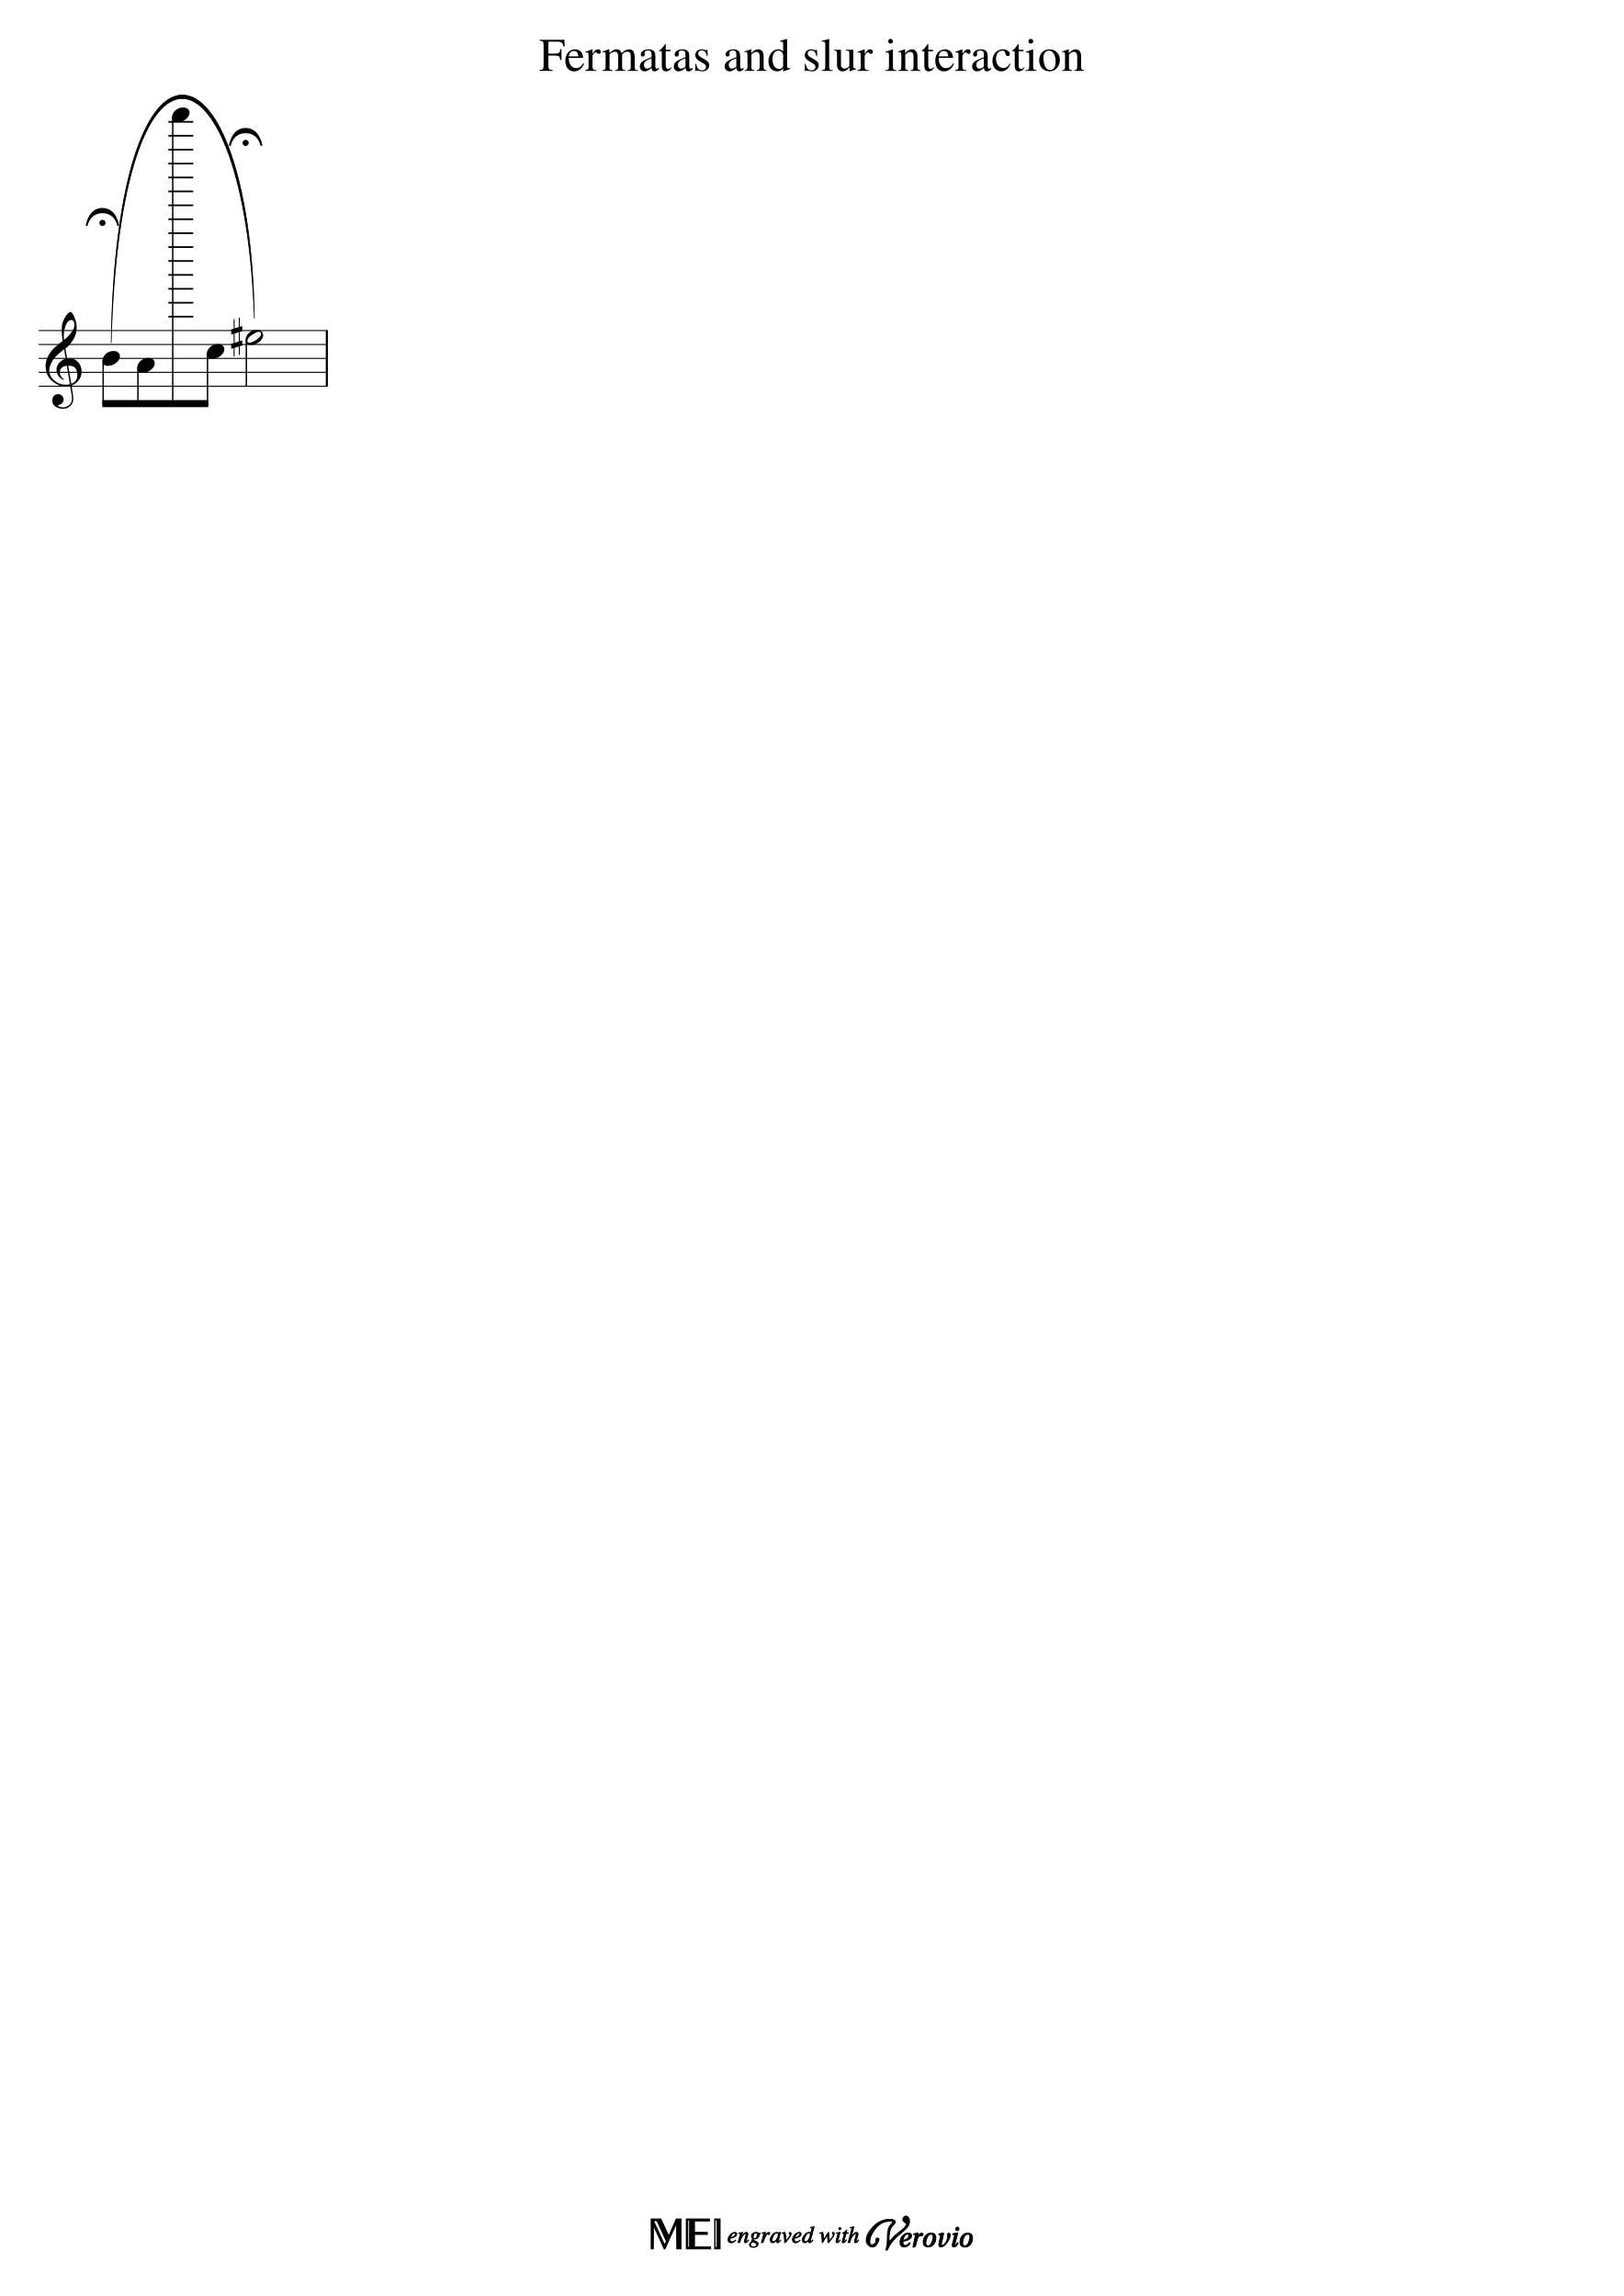
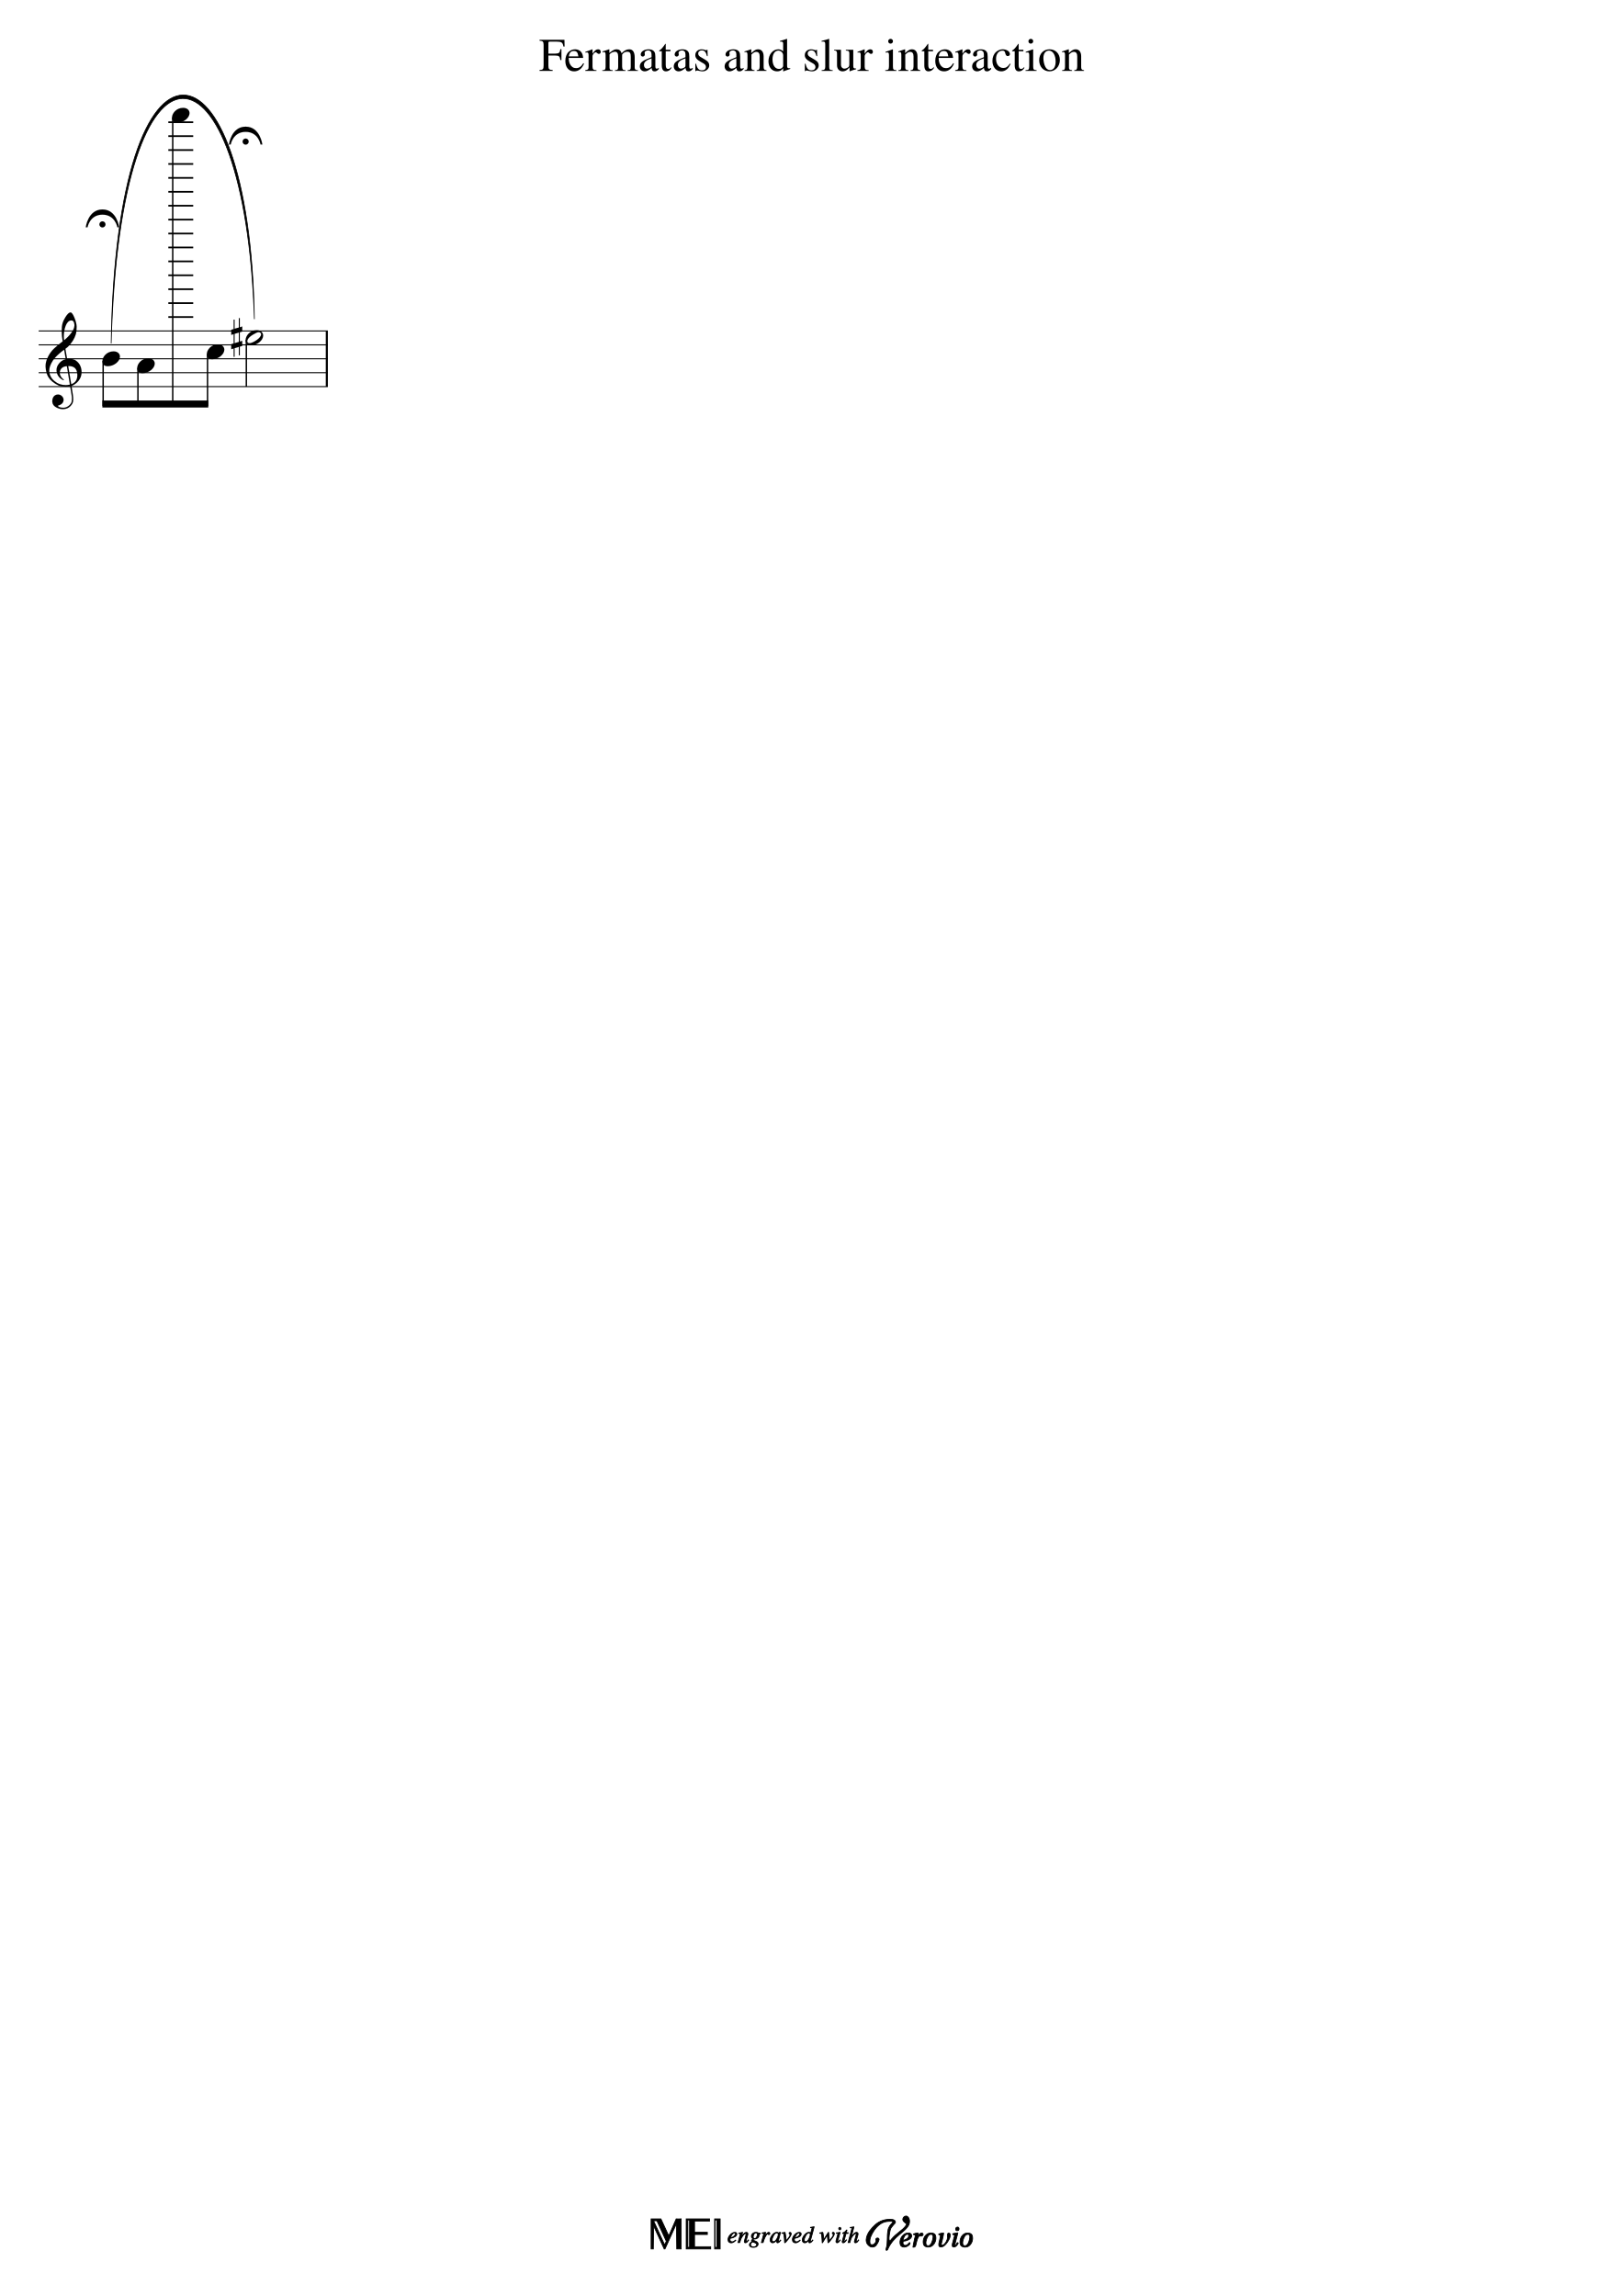
<svg xmlns="http://www.w3.org/2000/svg" xmlns:xlink="http://www.w3.org/1999/xlink" width="2100px" height="2970px" version="1.1" overflow="visible" id="docid">
  <defs>
    <g id="E050-docid">
      <path transform="scale(1,-1)" d="M441 -245c-23 -4 -48 -6 -76 -6c-59 0 -102 7 -130 20c-88 42 -150 93 -187 154c-26 44 -43 103 -48 176c0 6 -1 13 -1 19c0 54 15 111 45 170c29 57 65 106 110 148s96 85 153 127c-3 16 -8 46 -13 92c-4 43 -5 73 -5 89c0 117 16 172 69 257c34 54 64 82 89 82 c21 0 43 -30 69 -92s39 -115 41 -159v-15c0 -109 -21 -162 -67 -241c-13 -20 -63 -90 -98 -118c-13 -9 -25 -19 -37 -29l31 -181c8 1 18 2 28 2c58 0 102 -12 133 -35c59 -43 92 -104 98 -184c1 -7 1 -15 1 -22c0 -123 -87 -209 -181 -248c8 -57 17 -110 25 -162 c5 -31 6 -58 6 -80c0 -30 -5 -53 -14 -70c-35 -64 -88 -99 -158 -103c-5 0 -11 -1 -16 -1c-37 0 -72 10 -108 27c-50 24 -77 59 -80 105v11c0 29 7 55 20 76c18 28 45 42 79 44h6c49 0 93 -42 97 -87v-9c0 -51 -34 -86 -105 -106c17 -24 51 -36 102 -36c62 0 116 43 140 85 c9 16 13 41 13 74c0 20 -1 42 -5 67c-8 53 -18 106 -26 159zM461 939c-95 0 -135 -175 -135 -286c0 -24 2 -48 5 -71c50 39 92 82 127 128c40 53 60 100 60 140v8c-4 53 -22 81 -55 81h-2zM406 119l54 -326c73 25 110 78 110 161c0 7 0 15 -1 23c-7 95 -57 142 -151 142h-12 zM382 117c-72 -2 -128 -47 -128 -120v-7c2 -46 43 -99 75 -115c-3 -2 -7 -5 -10 -10c-70 33 -116 88 -123 172v11c0 68 44 126 88 159c23 17 49 29 78 36l-29 170c-21 -13 -52 -37 -92 -73c-50 -44 -86 -84 -109 -119c-45 -69 -67 -130 -67 -182v-13c5 -68 35 -127 93 -176 s125 -73 203 -73c25 0 50 3 75 9c-19 111 -36 221 -54 331z" />
    </g>
    <g id="E0A4-docid">
      <path transform="scale(1,-1)" d="M0 -39c0 68 73 172 200 172c66 0 114 -37 114 -95c0 -84 -106 -171 -218 -171c-64 0 -96 30 -96 94z" />
    </g>
    <g id="E0A3-docid">
      <path transform="scale(1,-1)" d="M278 64c0 22 -17 39 -43 39c-12 0 -26 -3 -41 -10c-85 -43 -165 -94 -165 -156c5 -25 15 -32 49 -32c67 11 200 95 200 159zM0 -36c0 68 73 174 200 174c66 0 114 -39 114 -97c0 -84 -106 -173 -218 -173c-64 0 -96 32 -96 96z" />
    </g>
    <g id="E262-docid">
      <path transform="scale(1,-1)" d="M136 186v169h17v-164l44 14v-91l-44 -14v-165l44 12v-91l-44 -13v-155h-17v150l-76 -22v-155h-17v149l-43 -13v90l43 14v167l-43 -14v92l43 13v169h17v-163zM60 73v-167l76 22v168z" />
    </g>
    <g id="E4C0-docid">
      <path transform="scale(1,-1)" d="M0 0c0 0 40 320 300 320s300 -320 300 -320h-32s-38 227 -268 227s-268 -227 -268 -227h-32zM355 52c0 -30 -25 -55 -55 -55s-55 25 -55 55s25 55 55 55s55 -25 55 -55z" />
    </g>
  </defs>
  <style type="text/css">#docid g.ending, #docid g.fing, #docid g.reh, #docid g.tempo {font-weight:bold;}#docid g.dir, #docid g.dynam, #docid g.mNum {font-style:italic;}#docid g.label {font-weight:normal;}#docid ellipse, #docid path, #docid polygon, #docid polyline, #docid rect {stroke:currentColor}</style>
  <svg class="definition-scale" color="black" font-family="Times, serif" viewBox="0 0 21000 29700">
    <g class="page-margin" transform="translate(500, 500)">
      <g id="iJ6YNS9" class="mdiv pageMilestone" />
      <g id="j6ERYJ7" class="score pageMilestone" />
      <g id="eHPHEC5" class="system">
        <g id="v64XHJ0" class="section systemMilestone" />
        <g id="m1HYDLDV" class="measure">
          <g id="n1V987CS" class="staff">
-             <path d="M0 3776 L3740 3776" stroke-width="13" />
-             <path d="M0 3956 L3740 3956" stroke-width="13" />
-             <path d="M0 4136 L3740 4136" stroke-width="13" />
-             <path d="M0 4316 L3740 4316" stroke-width="13" />
-             <path d="M0 4496 L3740 4496" stroke-width="13" />
+             <path d="M0 3781 L3740 3781" stroke-width="13" />
+             <path d="M0 3961 L3740 3961" stroke-width="13" />
+             <path d="M0 4141 L3740 4141" stroke-width="13" />
+             <path d="M0 4321 L3740 4321" stroke-width="13" />
+             <path d="M0 4501 L3740 4501" stroke-width="13" />
            <g id="k63NLXE" class="clef">
-               <use xlink:href="#E050-docid" transform="translate(90, 4316) scale(0.72, 0.72)" />
+               <use xlink:href="#E050-docid" transform="translate(90, 4321) scale(0.72, 0.72)" />
            </g>
            <g id="mN7YR4Q" class="keySig" />
            <g class="ledgerLines above">
-               <path d="M1677 3596 L1999 3596" stroke-width="22" />
-               <path d="M1677 3416 L1999 3416" stroke-width="22" />
-               <path d="M1677 3236 L1999 3236" stroke-width="22" />
-               <path d="M1677 3056 L1999 3056" stroke-width="22" />
-               <path d="M1677 2876 L1999 2876" stroke-width="22" />
-               <path d="M1677 2696 L1999 2696" stroke-width="22" />
-               <path d="M1677 2516 L1999 2516" stroke-width="22" />
-               <path d="M1677 2336 L1999 2336" stroke-width="22" />
-               <path d="M1677 2156 L1999 2156" stroke-width="22" />
-               <path d="M1677 1976 L1999 1976" stroke-width="22" />
-               <path d="M1677 1796 L1999 1796" stroke-width="22" />
-               <path d="M1677 1616 L1999 1616" stroke-width="22" />
-               <path d="M1677 1436 L1999 1436" stroke-width="22" />
-               <path d="M1677 1256 L1999 1256" stroke-width="22" />
-               <path d="M1677 1076 L1999 1076" stroke-width="22" />
+               <path d="M1677 3601 L1999 3601" stroke-width="22" />
+               <path d="M1677 3421 L1999 3421" stroke-width="22" />
+               <path d="M1677 3241 L1999 3241" stroke-width="22" />
+               <path d="M1677 3061 L1999 3061" stroke-width="22" />
+               <path d="M1677 2881 L1999 2881" stroke-width="22" />
+               <path d="M1677 2701 L1999 2701" stroke-width="22" />
+               <path d="M1677 2521 L1999 2521" stroke-width="22" />
+               <path d="M1677 2341 L1999 2341" stroke-width="22" />
+               <path d="M1677 2161 L1999 2161" stroke-width="22" />
+               <path d="M1677 1981 L1999 1981" stroke-width="22" />
+               <path d="M1677 1801 L1999 1801" stroke-width="22" />
+               <path d="M1677 1621 L1999 1621" stroke-width="22" />
+               <path d="M1677 1441 L1999 1441" stroke-width="22" />
+               <path d="M1677 1261 L1999 1261" stroke-width="22" />
+               <path d="M1677 1081 L1999 1081" stroke-width="22" />
            </g>
            <g id="o1RTEB7A" class="layer">
              <g id="p1KEW28H" class="beam">
-                 <polygon points="825,4766 2193,4766 2193,4676 825,4676" />
+                 <polygon points="825,4771 2193,4771 2193,4681 825,4681" />
                <g id="note-L2F1" class="note">
                  <g class="notehead">
-                     <use xlink:href="#E0A4-docid" transform="translate(825, 4136) scale(0.72, 0.72)" />
+                     <use xlink:href="#E0A4-docid" transform="translate(825, 4141) scale(0.72, 0.72)" />
                  </g>
                  <g id="kOVASEE" class="stem">
-                     <path d="M834 4164 L834 4748" stroke-width="18" />
+                     <path d="M834 4169 L834 4753" stroke-width="18" />
                  </g>
                  <g id="r1PB2UON" class="accid" />
                </g>
                <g id="s1PQPUF4" class="note">
                  <g class="notehead">
-                     <use xlink:href="#E0A4-docid" transform="translate(1275, 4226) scale(0.72, 0.72)" />
+                     <use xlink:href="#E0A4-docid" transform="translate(1275, 4231) scale(0.72, 0.72)" />
                  </g>
                  <g id="l1I7OPR1" class="stem">
-                     <path d="M1284 4254 L1284 4748" stroke-width="18" />
+                     <path d="M1284 4259 L1284 4753" stroke-width="18" />
                  </g>
                  <g id="t17CCI2Q" class="accid" />
                </g>
                <g id="u14YPAFV" class="note">
                  <g class="notehead">
-                     <use xlink:href="#E0A4-docid" transform="translate(1725, 986) scale(0.72, 0.72)" />
+                     <use xlink:href="#E0A4-docid" transform="translate(1725, 991) scale(0.72, 0.72)" />
                  </g>
                  <g id="m81K135" class="stem">
-                     <path d="M1734 1014 L1734 4748" stroke-width="18" />
+                     <path d="M1734 1019 L1734 4753" stroke-width="18" />
                  </g>
                  <g id="v1G2UCBM" class="accid" />
                </g>
                <g id="w1I5DK26" class="note">
                  <g class="notehead">
-                     <use xlink:href="#E0A4-docid" transform="translate(2175, 4046) scale(0.72, 0.72)" />
+                     <use xlink:href="#E0A4-docid" transform="translate(2175, 4051) scale(0.72, 0.72)" />
                  </g>
                  <g id="n2N7U24" class="stem">
-                     <path d="M2184 4074 L2184 4748" stroke-width="18" />
+                     <path d="M2184 4079 L2184 4753" stroke-width="18" />
                  </g>
                  <g id="xQSQG56" class="accid" />
                </g>
              </g>
              <g id="note-L6F1" class="note">
                <g class="notehead">
-                   <use xlink:href="#E0A3-docid" transform="translate(2677, 3866) scale(0.72, 0.72)" />
+                   <use xlink:href="#E0A3-docid" transform="translate(2677, 3871) scale(0.72, 0.72)" />
                </g>
                <g id="o1FK4NGH" class="stem">
-                   <path d="M2686 3891 L2686 4496" stroke-width="18" />
+                   <path d="M2686 3896 L2686 4501" stroke-width="18" />
                </g>
                <g id="z1XZBIJA" class="accid">
-                   <use xlink:href="#E262-docid" transform="translate(2491, 3866) scale(0.72, 0.72)" />
+                   <use xlink:href="#E262-docid" transform="translate(2491, 3871) scale(0.72, 0.72)" />
                </g>
              </g>
            </g>
          </g>
          <g id="a12WP67W" class="fermata">
-             <use xlink:href="#E4C0-docid" transform="translate(609, 2421) scale(0.72, 0.72)" />
+             <use xlink:href="#E4C0-docid" transform="translate(609, 2440) scale(0.72, 0.72)" />
          </g>
          <g id="b4Y5DFV" class="slur">
-             <path d="M938,3934 C1004,-485 2731,-89 2790,3620 C2665,-35 1056,-417 938,3934" stroke-width="9" stroke-linecap="round" stroke-linejoin="round" />
+             <path d="M938,3939 C1003,-419 2730,-158 2790,3625 C2666,-102 1057,-355 938,3939" stroke-width="9" stroke-linecap="round" stroke-linejoin="round" />
          </g>
          <g id="cNFAQML" class="fermata">
-             <use xlink:href="#E4C0-docid" transform="translate(2461, 1386) scale(0.72, 0.72)" />
+             <use xlink:href="#E4C0-docid" transform="translate(2461, 1369) scale(0.72, 0.72)" />
          </g>
          <g id="l1VZ8WIS" class="barLine">
-             <path d="M3727 3776 L3727 4496" stroke-width="27" />
+             <path d="M3727 3781 L3727 4501" stroke-width="27" />
          </g>
        </g>
        <g id="m1I1R6XU" class="systemMilestoneEnd v64XHJ0" />
      </g>
      <g id="n3L1BSY" class="pageMilestoneEnd j6ERYJ7" />
      <g id="oYFJ0C6" class="pageMilestoneEnd iJ6YNS9" />
      <g id="vLC6GUE" class="pgHead autogenerated">
        <text font-size="0px">
          <tspan id="w1KCUVGJ" class="rend" x="10000" y="417" text-anchor="middle">
            <tspan id="xGUU4JQ" class="rend">
              <tspan id="yAUW6TF" class="text">
                <tspan font-size="607px">Fermatas and slur interaction</tspan>
              </tspan>
            </tspan>
          </tspan>
        </text>
      </g>
      <g id="p6KLLMO" class="pgFoot autogenerated">
        <g id="q4CA8UL" class="fig">
          <g class="svg" transform="translate(7750, 28099) scale(10, 10)">
            <g>
              <path fill="#000000" d="M 17.113,49.265 V 10.368 h 12.697 c 3.289,7.337 6.713,14.61 10.127,21.889 3.42,-7.485 6.256,-14.205 9.589,-21.91 2.436,0.104 4.317,0.085 6.484,-0.058 V 49.264 H 50.274 C 50.145,38.356 50.016,27.448 49.887,16.54 45.003,27.315 39.967,38.434 35.084,49.209 34.679,49.344 34.427,49.136 34.022,49.271 29.466,39.331 24.91,29.391 20.354,19.451 20.224,29.389 20.095,39.327 19.965,49.264 H 17.113 Z M 36.754,39.325 C 32.721,30.513 28.688,21.701 24.655,12.889 22.531,12.751 22.657,12.71 20.714,12.814 v 0.966 c 4.613,9.998 9.609,20.749 13.873,30.082 0.722,-1.513 1.445,-3.025 2.167,-4.538 z m 25.738,9.94 c 0,-12.966 0,-25.931 0,-38.897 10.084,0 20.169,0 30.253,0 0,0.96 0,1.921 0,2.881 -6.483,0 -12.966,0 -19.448,0 0,4.802 0,9.604 0,14.406 5.522,0 11.045,0 16.567,0 0,0.96 0,1.921 0,2.881 -5.522,0 -11.045,0 -16.567,0 0,5.282 0,10.565 0,15.847 6.963,0 13.926,0 20.889,0 0,0.96 0,1.921 0,2.881 -10.565,0 -21.129,0 -31.694,0 z m 4.322,-2.161 c 0,-11.765 0,-23.53 0,-35.295 -0.72,0 -1.441,0 -2.161,0 0,11.765 0,23.53 0,35.295 0.72,0 1.441,0 2.161,0 z m 32.414,2.161 c 0,-12.966 0,-25.931 0,-38.897 2.401,0 4.802,0 7.203,0 0,12.966 0,25.931 0,38.897 -2.401,0 -4.802,0 -7.203,0 z m 2.881,-2.161 c 0,-11.765 0,-23.53 0,-35.295 -0.72,0 -1.441,0 -2.161,0 0,11.765 0,23.53 0,35.295 0.72,0 1.441,0 2.161,0 z" />
              <path fill="#000000" d="m 346.3,6.7 c -3.1,0.5 -4.9,4.4 -2.7,6.8 1.2,1.4 2.7,2.4 4.1,3.5 -2.4,5.3 -7.7,8.3 -11.9,12.1 -3.7,2.8 -7,6.2 -9.7,9.9 -2.2,-0.8 -0.915,-7.719 -0.627,-9.5 0.288,-1.781 0.727,-6.4 2.927,-8.7 1.3,-1.9 3,-3.5 4.5,-5.2 1.2,-3.4 -3.2,-4.9 -5.8,-4.6 -7.3,-0.5 -14.6,2 -20,6.8 -5,4.6 -10,10.1 -11.5,17 -0.9,3.5 -0.2,7.5 2.8,9.9 2.5,2.8 7.4,2.9 9.8,-0.2 1.7,-2.3 3.2,-4.8 3.8,-7.6 -0.1,-2.6 -4.4,-2.3 -4.3,0.2 1.2,2.4 -0.9,4.7 -2.7,6.2 -1.7,0.9 -4.7,0.7 -4.8,-1.7 -1,-5.8 2.1,-11.3 5.2,-16.1 4,-5.8 9.8,-11.2 17.2,-11.8 1.6,0 8.1,-1.2 6.8,1.4 -2.8,2.8 -5.6,6.1 -6,10.3 -1.6,7.7 0.1,15.7 -2.3,23.2 -1.1,3.9 2,2.6 2.5,0.2 3.3,-7.4 8.9,-13.4 15.1,-18.5 4.2,-3.9 9.5,-7.1 11.9,-12.6 1.3,-3.6 1.2,-9 -2.7,-10.9 -0.504,-0.177 -1.07,-0.165 -1.6,-0.1 z m 66,14.5 c -2,0.8 -1.8,4.9 0.8,4.4 3.4,0.4 2.9,-6.2 -0.8,-4.4 z m 0.6,7.3 c -1.3,0.5 -7.6,0.5 -5.4,2.2 4,-0.3 0.7,4.5 0.6,6.7 -0.4,2.9 -2.4,5.9 -1.2,8.8 2.7,1.7 5.6,-0.8 6.8,-3.2 1.6,-1.4 -0.5,-3 -1.2,-0.9 -0.4,0.8 -2.4,3.5 -2.6,1.8 1.1,-5 2.7,-9.9 3.9,-14.9 l -0.1,-0.5 h -0.9 z m -65.1,0.2 c -6.5,1.6 -10.5,9.5 -8.2,15.7 2.1,3.4 7.4,2.9 10.1,0.4 2,-0.2 3.6,-5.3 1,-3.4 -1.4,2 -4,4.2 -6.5,2.8 -2.2,-1.9 -1.9,-5.7 1.7,-5.3 3.1,-0.9 6.9,-2.1 8.1,-5.5 0.9,-2.7 -1.6,-5.2 -4.3,-4.8 h -1.1 -0.7 z m 13.6,0 c -2.2,0 -8.5,1.8 -2.9,2.3 0.9,1.9 -1,4.9 -1.1,7.2 -0.5,2.9 -1.4,5.7 -1.7,8.7 3.7,0.7 3.8,-2.6 4.4,-5.3 0.9,-3.3 1.6,-7 4.1,-9.5 2.4,1.6 6.8,-0.7 3.7,-3.4 -2.9,-0.5 -4.8,2.4 -6.2,4.3 0,-1.2 2.4,-5 -0.2,-4.3 z m 15.8,0 c -6.4,1.3 -9.6,9.1 -7.7,14.9 1.9,4 7.7,3.9 11,1.7 4.1,-3 6,-8.9 4.4,-13.7 -1.3,-3 -4.8,-3.2 -7.6,-3 z m 17,0 c -2.3,0 -8.8,1.9 -3,2.4 0.4,2.5 -1,5.7 -1.4,8.4 -0.7,2.4 -1.8,7.5 2.1,7.2 3.8,-0.1 6.5,-3.5 8.5,-6.3 2,-3.2 4.5,-7 3.3,-10.9 -3.7,-3 -3.6,2.6 -3.1,5.1 -0.7,3.8 -2.7,7.9 -6.2,9.8 -3.6,0.6 -1,-4.3 -0.8,-6.1 0.6,-3.2 1.6,-6.3 1.9,-9.5 h -1.1 z m 30.6,0 c -6.3,1.2 -9.5,8.9 -7.8,14.7 1.5,4 7.2,4.2 10.5,2.4 4.6,-2.8 6.6,-9.3 4.8,-14.3 -1.4,-2.8 -4.8,-3 -7.5,-2.8 z m -75.4,1.7 c 2.1,1.5 0.2,4.7 -1.6,5.7 -1.1,0.4 -5.5,3.4 -4.6,0.7 0.8,-2.7 2.2,-6.2 5.3,-6.6 l 0.9,0.1 z m 30.8,0 c 2.6,1.5 1.3,5.2 0.8,7.6 -0.8,2.7 -1.9,5.9 -4.7,7.1 -5.1,0.8 -4,-5.8 -2.8,-8.8 1,-2.8 3,-6.8 6.7,-5.8 z m 47.1,-0.1 c 2.9,0.7 2,4.7 1.5,6.8 -0.7,3 -1.8,6.7 -5,8 -4.7,0.8 -4,-5.1 -3,-7.9 0.9,-3 2.7,-7.3 6.5,-6.8 z" />
              <g>
                <path d="m 116.566,37.118 q 0,-3.252 2.93,-6.299 2.9,-3.047 5.991,-3.047 1.143,0 1.816,0.527 0.674,0.527 0.674,1.567 0,2.109 -2.476,3.618 -2.461,1.494 -5.186,1.831 l -0.835,0.103 q -0.19,0.601 -0.264,0.967 -0.073,0.352 -0.073,0.894 0,1.289 0.835,2.007 0.85,0.718 2.007,0.718 1.099,0 2.329,-0.732 0.703,-0.425 2.036,-1.523 l 0.381,0.337 q -0.659,0.835 -1.89,1.714 -2.183,1.567 -4.38,1.567 -1.553,0 -2.725,-1.099 -1.172,-1.099 -1.172,-3.149 z m 3.12,-2.358 q 2.798,-0.41 4.556,-1.963 Q 126,31.229 126,29.691 q 0,-0.557 -0.264,-0.879 -0.264,-0.337 -0.776,-0.337 -0.952,0 -1.875,0.82 -0.908,0.806 -1.641,1.831 -0.776,1.201 -1.23,2.3 -0.249,0.586 -0.527,1.333 z" />
                <path d="m 129.472,41 2.534,-9.053 q 0.322,-1.143 0.366,-1.377 0.059,-0.249 0.059,-0.527 0,-0.425 -0.249,-0.659 -0.234,-0.249 -0.938,-0.249 -0.176,0 -0.352,0.029 -0.161,0.015 -0.366,0.044 v -0.498 q 0.952,-0.146 1.348,-0.22 0.41,-0.073 0.879,-0.176 l 2.622,-0.571 q 0.088,0.059 0.117,0.132 l -1.948,6.299 q 1.787,-2.739 2.988,-4.072 2.109,-2.358 3.779,-2.358 0.645,0 1.113,0.249 0.894,0.483 0.894,1.743 0,0.352 -0.073,0.732 -0.073,0.381 -0.19,0.82 l -1.919,7.017 q -0.059,0.22 -0.132,0.542 -0.073,0.308 -0.073,0.439 0,0.22 0.103,0.396 0.103,0.176 0.337,0.176 0.381,0 0.879,-0.439 0.498,-0.454 1.626,-1.919 l 0.425,0.381 q -1.201,1.626 -1.904,2.285 -1.201,1.157 -2.3,1.157 -0.498,0 -0.967,-0.322 -0.454,-0.337 -0.454,-1.201 0,-0.249 0.029,-0.527 0.044,-0.278 0.103,-0.483 l 1.846,-7.119 q 0.146,-0.586 0.19,-0.952 0.059,-0.381 0.059,-0.542 0,-0.352 -0.176,-0.601 -0.161,-0.264 -0.586,-0.264 -1.099,0 -2.769,1.992 -0.981,1.187 -1.992,2.827 -0.776,1.274 -1.23,2.49 Q 132.709,37.821 131.742,41 Z" />
                <path d="m 149.13,33.5 q 0,0.908 0.278,1.45 0.469,0.894 1.685,0.894 1.318,0 2.344,-1.67 1.04,-1.685 1.04,-3.706 0,-0.967 -0.425,-1.509 -0.425,-0.557 -1.274,-0.557 -1.641,0 -2.651,1.743 -0.996,1.743 -0.996,3.354 z m 0.513,13.066 q 1.743,0 2.886,-0.835 1.157,-0.835 1.157,-1.992 0,-0.879 -0.601,-1.479 -0.322,-0.322 -1.04,-0.688 -0.601,-0.293 -2.036,-0.835 -1.421,-0.557 -1.641,-0.557 -0.381,0 -1.479,1.011 -1.099,1.025 -1.099,2.314 0,1.948 1.685,2.681 0.879,0.381 2.168,0.381 z m -5.479,-2.681 q 0,-1.099 0.835,-2.095 0.85,-0.981 2.681,-1.963 -0.366,-0.234 -0.601,-0.483 -0.234,-0.264 -0.234,-0.688 0,-0.601 0.835,-1.377 0.469,-0.439 1.523,-1.157 -0.938,-0.352 -1.611,-0.996 -0.82,-0.864 -0.82,-2.241 0,-2.212 1.729,-3.677 1.729,-1.465 4.277,-1.465 1.333,0 2.256,0.425 0.923,0.41 1.084,0.688 h 1.978 v 1.172 h -1.494 q 0.088,0.322 0.132,0.586 0.044,0.264 0.044,0.747 0,2.373 -1.846,3.735 -1.831,1.362 -3.955,1.362 -0.22,0 -0.41,-0.015 -0.19,-0.029 -0.469,-0.088 -0.22,0 -0.601,0.425 -0.396,0.425 -0.396,0.762 0,0.498 3.223,1.699 3.208,1.216 3.208,3.56 0,1.758 -1.611,3.076 -1.611,1.333 -4.863,1.333 -2.256,0 -3.574,-0.967 -1.318,-0.967 -1.318,-2.358 z" />
                <path d="m 165.038,27.67 q 0.132,0 0.176,0.088 0.059,0.073 0.059,0.176 -0.015,0.146 -0.029,0.22 l -1.465,5.669 0.322,-0.63 q 1.055,-2.065 2.461,-3.765 1.421,-1.714 2.695,-1.714 0.688,0 1.055,0.454 0.381,0.454 0.381,1.04 0,0.659 -0.381,1.099 -0.366,0.425 -1.025,0.425 -0.454,0 -0.688,-0.176 -0.234,-0.176 -0.366,-0.41 l -0.176,-0.322 q -0.059,-0.088 -0.146,-0.132 -0.073,-0.059 -0.19,-0.059 -0.571,0 -1.655,1.597 -1.069,1.597 -1.919,3.457 -0.513,1.128 -1.143,2.988 Q 162.606,38.847 161.947,41 h -2.256 l 2.432,-8.818 q 0.205,-0.762 0.322,-1.362 0.132,-0.601 0.132,-0.981 0,-0.439 -0.22,-0.674 -0.22,-0.234 -0.762,-0.234 -0.176,0 -0.439,0.029 -0.264,0.029 -0.63,0.073 v -0.483 l 0.586,-0.117 q 1.143,-0.234 2.49,-0.498 1.362,-0.264 1.436,-0.264 z" />
                <path d="m 181.518,30.424 q 0,-1.055 -0.483,-1.553 -0.483,-0.498 -1.172,-0.498 -2.388,0 -4.438,3.662 -1.802,3.223 -1.802,5.552 0,1.172 0.498,1.714 0.513,0.527 1.26,0.527 2.212,0 4.263,-3.56 1.875,-3.237 1.875,-5.845 z m -1.831,-2.71 q 1.157,0 1.787,0.601 0.337,0.322 0.527,0.85 l 0.073,0.205 0.322,-1.113 q 0.059,-0.19 0.103,-0.249 0.044,-0.073 0.205,-0.088 l 1.655,-0.19 q 0.132,0 0.146,0.059 0.029,0.044 0,0.176 -0.059,0.19 -0.088,0.308 -0.029,0.103 -0.088,0.308 l -1.348,5.244 q -0.439,1.714 -0.747,2.959 -0.542,2.256 -0.542,2.578 0,0.205 0.103,0.308 0.117,0.088 0.278,0.088 0.132,0 0.278,-0.088 0.161,-0.088 0.381,-0.264 l 0.249,-0.205 q 0.117,-0.103 0.264,-0.234 0.146,-0.146 0.352,-0.352 l 0.908,-0.938 0.352,0.308 q -1.523,1.948 -2.446,2.651 -0.923,0.688 -1.758,0.688 -0.542,0 -0.85,-0.381 -0.293,-0.381 -0.293,-0.952 0,-0.527 0.19,-1.509 0.205,-0.996 0.396,-1.67 -0.264,0.439 -0.894,1.289 -0.615,0.835 -1.523,1.626 -1.069,0.952 -2.051,1.348 -0.762,0.264 -1.465,0.264 -1.187,0 -2.153,-0.967 -0.967,-0.981 -0.967,-2.769 0,-3.076 2.754,-6.416 2.842,-3.472 5.889,-3.472 z" />
                <path d="m 196.664,27.772 q 0.82,0 1.26,0.586 0.439,0.586 0.439,1.333 0,1.978 -3.911,6.929 -3.706,4.702 -4.438,4.702 -0.22,0 -0.293,-0.601 -0.044,-0.337 -0.044,-1.143 0,-0.981 -0.19,-3.325 -0.19,-2.344 -0.366,-3.472 -0.366,-2.476 -0.718,-3.193 -0.352,-0.718 -1.333,-0.718 -0.161,0 -0.381,0.015 -0.205,0.015 -0.483,0.044 v -0.381 q 0.439,-0.088 1.846,-0.396 1.406,-0.308 1.494,-0.337 l 0.483,-0.146 q 0.205,-0.059 0.322,0.234 0.117,0.278 0.293,1.055 0.557,2.549 0.835,5.024 0.176,1.538 0.352,4.556 l 0.483,-0.513 q 1.509,-1.597 3.018,-3.794 1.509,-2.197 1.509,-3.105 0,-0.454 -0.659,-1.084 -0.659,-0.645 -0.659,-1.172 0,-0.483 0.322,-0.791 0.337,-0.308 0.82,-0.308 z" />
                <path d="m 199.828,37.118 q 0,-3.252 2.93,-6.299 2.9,-3.047 5.991,-3.047 1.143,0 1.816,0.527 0.674,0.527 0.674,1.567 0,2.109 -2.476,3.618 -2.461,1.494 -5.186,1.831 l -0.835,0.103 q -0.19,0.601 -0.264,0.967 -0.073,0.352 -0.073,0.894 0,1.289 0.835,2.007 0.85,0.718 2.007,0.718 1.099,0 2.329,-0.732 0.703,-0.425 2.036,-1.523 l 0.381,0.337 q -0.659,0.835 -1.89,1.714 -2.183,1.567 -4.38,1.567 -1.553,0 -2.725,-1.099 -1.172,-1.099 -1.172,-3.149 z m 3.12,-2.358 q 2.798,-0.41 4.556,-1.963 1.758,-1.567 1.758,-3.105 0,-0.557 -0.264,-0.879 -0.264,-0.337 -0.776,-0.337 -0.952,0 -1.875,0.82 -0.908,0.806 -1.641,1.831 -0.776,1.201 -1.23,2.3 -0.249,0.586 -0.527,1.333 z" />
                <path d="m 215.238,37.602 q 0,0.894 0.41,1.567 0.41,0.659 1.392,0.659 2.095,0 4.028,-3.369 1.816,-3.164 1.816,-5.991 0,-0.894 -0.293,-1.479 -0.293,-0.586 -1.187,-0.586 -2.227,0 -4.307,3.604 -1.86,3.223 -1.86,5.596 z m 6.006,-9.888 q 1.157,0 1.641,0.557 0.278,0.322 0.439,1.099 l 1.67,-6.006 q 0.073,-0.249 0.088,-0.439 0.029,-0.205 0.029,-0.352 0,-0.571 -0.22,-0.718 -0.205,-0.146 -0.601,-0.146 -0.249,0 -0.469,0.015 -0.205,0.015 -0.557,0.044 v -0.483 q 1.655,-0.22 4.585,-0.762 l 0.132,0.146 -0.029,0.161 -2.812,10.532 -1.919,6.973 q -0.059,0.234 -0.103,0.439 -0.029,0.19 -0.029,0.352 0,0.396 0.19,0.513 0.205,0.117 0.352,0.117 0.425,0 1.201,-0.747 0.454,-0.454 1.245,-1.406 l 0.337,0.322 -0.205,0.308 q -0.542,0.806 -1.392,1.641 -1.509,1.479 -2.71,1.479 -0.396,0 -0.718,-0.176 -0.601,-0.352 -0.601,-1.26 0,-0.308 0.088,-0.981 0.088,-0.674 0.264,-1.465 -1.113,1.699 -2.446,2.783 -1.318,1.084 -2.886,1.084 -1.274,0 -2.227,-0.908 -0.952,-0.908 -0.952,-2.798 0,-3.193 2.93,-6.562 2.915,-3.354 5.684,-3.354 z" />
                <path d="m 254.13,29.53 q 0,1.23 -1.187,3.252 -0.659,1.128 -1.86,2.739 -1.23,1.655 -2.534,3.267 -2.065,2.549 -2.432,2.549 -0.161,0 -0.205,-0.132 -0.044,-0.132 -0.117,-0.894 l -0.864,-9.126 -6.079,9.961 q -0.044,0.088 -0.117,0.117 -0.059,0.029 -0.132,0.029 l -0.205,-0.044 -0.029,-0.132 -0.176,-3.618 q -0.059,-1.216 -0.176,-2.505 -0.103,-1.304 -0.205,-2.256 -0.308,-2.651 -0.659,-3.252 -0.337,-0.601 -1.26,-0.601 -0.176,0 -0.352,0.015 -0.176,0 -0.366,0.029 v -0.425 q 0.601,-0.103 1.143,-0.22 0.557,-0.117 1.216,-0.264 l 1.377,-0.352 q 0.498,0 1.011,4.175 0.278,2.285 0.498,5.2 l 5.757,-9.097 q 0.059,-0.117 0.146,-0.19 0.088,-0.088 0.205,-0.088 0.132,0 0.176,0.088 0.044,0.088 0.059,0.264 l 0.981,10.591 q 0.103,-0.132 1.626,-2.065 1.523,-1.948 1.597,-2.065 1.099,-1.582 1.465,-2.446 0.234,-0.557 0.234,-1.084 0,-0.205 -0.059,-0.381 -0.059,-0.19 -0.278,-0.396 L 251.874,29.75 q -0.19,-0.19 -0.337,-0.41 -0.132,-0.234 -0.132,-0.542 0,-0.366 0.249,-0.747 0.264,-0.381 0.938,-0.381 0.542,0 1.04,0.439 0.498,0.425 0.498,1.421 z" />
                <path d="m 261.176,24.521 q -0.601,0 -1.025,-0.469 -0.425,-0.469 -0.425,-1.128 0,-0.674 0.425,-1.143 0.425,-0.469 1.025,-0.469 0.601,0 1.025,0.469 0.439,0.469 0.439,1.143 0,0.674 -0.439,1.143 -0.425,0.454 -1.025,0.454 z m 0.352,3.208 q 0.088,0.044 0.073,0.117 l -2.959,10.459 q -0.205,0.835 -0.205,0.996 0,0.22 0.088,0.381 0.073,0.176 0.366,0.176 0.498,0 1.318,-0.864 0.483,-0.513 1.187,-1.465 l 0.381,0.322 -0.146,0.205 q -1.099,1.538 -1.816,2.212 -1.128,1.055 -2.197,1.055 -0.63,0 -1.055,-0.527 -0.41,-0.527 -0.41,-1.245 0,-0.425 0.059,-0.732 0.059,-0.322 0.22,-0.938 l 2.051,-7.529 q 0.044,-0.176 0.073,-0.322 0.029,-0.146 0.029,-0.293 0,-0.527 -0.396,-0.645 -0.381,-0.132 -1.523,-0.132 v -0.483 q 1.216,-0.146 1.743,-0.22 0.542,-0.088 1.084,-0.176 0.703,-0.117 1.333,-0.264 0.63,-0.146 0.703,-0.088 z" />
                <path d="m 264.179,40.033 q 0,-0.117 0.015,-0.264 0.015,-0.161 0.059,-0.322 l 2.754,-10.239 h -2.227 q 0,-0.396 0.059,-0.498 0.059,-0.103 0.293,-0.205 1.479,-0.63 2.285,-1.216 0.82,-0.586 2.227,-2.256 l 0.234,-0.278 q 0.044,-0.059 0.103,-0.088 0.073,-0.044 0.146,-0.044 0.146,0.029 0.205,0.059 0.044,0.103 0.044,0.19 0.015,0.073 0,0.161 l -0.835,3.193 h 2.388 l -0.176,0.981 h -2.49 l -2.637,9.858 q -0.073,0.264 0.044,0.513 0.117,0.234 0.396,0.234 0.381,0 1.069,-0.762 0.396,-0.41 1.333,-1.626 l 0.381,0.22 -0.205,0.308 q -1.26,1.89 -2.227,2.637 -0.952,0.732 -1.816,0.732 -0.747,0 -1.084,-0.396 -0.337,-0.396 -0.337,-0.894 z" />
                <path d="m 274.696,21.356 q 0.938,-0.132 1.509,-0.205 0.586,-0.088 1.011,-0.161 1.729,-0.337 1.86,-0.366 0.132,-0.029 0.205,-0.029 0.176,0.088 0.176,0.22 l -3.442,13.081 q 1.846,-2.725 3.018,-3.984 2.051,-2.168 3.765,-2.168 0.703,0 1.348,0.454 0.659,0.439 0.659,1.597 0,0.278 -0.073,0.718 -0.073,0.439 -0.176,0.776 l -1.978,7.017 q -0.088,0.293 -0.146,0.571 -0.059,0.264 -0.059,0.483 0,0.249 0.117,0.381 0.117,0.117 0.337,0.117 0.454,0 1.069,-0.63 0.381,-0.396 1.421,-1.729 l 0.381,0.352 q -1.025,1.523 -1.743,2.227 -1.274,1.245 -2.563,1.245 -0.586,0 -0.981,-0.366 -0.396,-0.366 -0.396,-1.055 0,-0.19 0.015,-0.352 0.029,-0.176 0.088,-0.381 l 2.256,-8.584 q 0.029,-0.117 0.044,-0.234 0.029,-0.132 0.029,-0.264 0,-0.366 -0.22,-0.571 -0.234,-0.205 -0.601,-0.205 -0.981,0 -2.476,1.582 -1.494,1.567 -2.52,3.208 -0.703,1.157 -1.069,2.183 Q 275.209,37.309 274.184,41 h -2.271 l 4.688,-17.769 q 0.044,-0.19 0.059,-0.322 0.015,-0.132 0.015,-0.249 0,-0.63 -0.41,-0.747 -0.41,-0.132 -1.567,-0.073 z" />
              </g>
            </g>
          </g>
        </g>
      </g>
    </g>
  </svg>
</svg>
